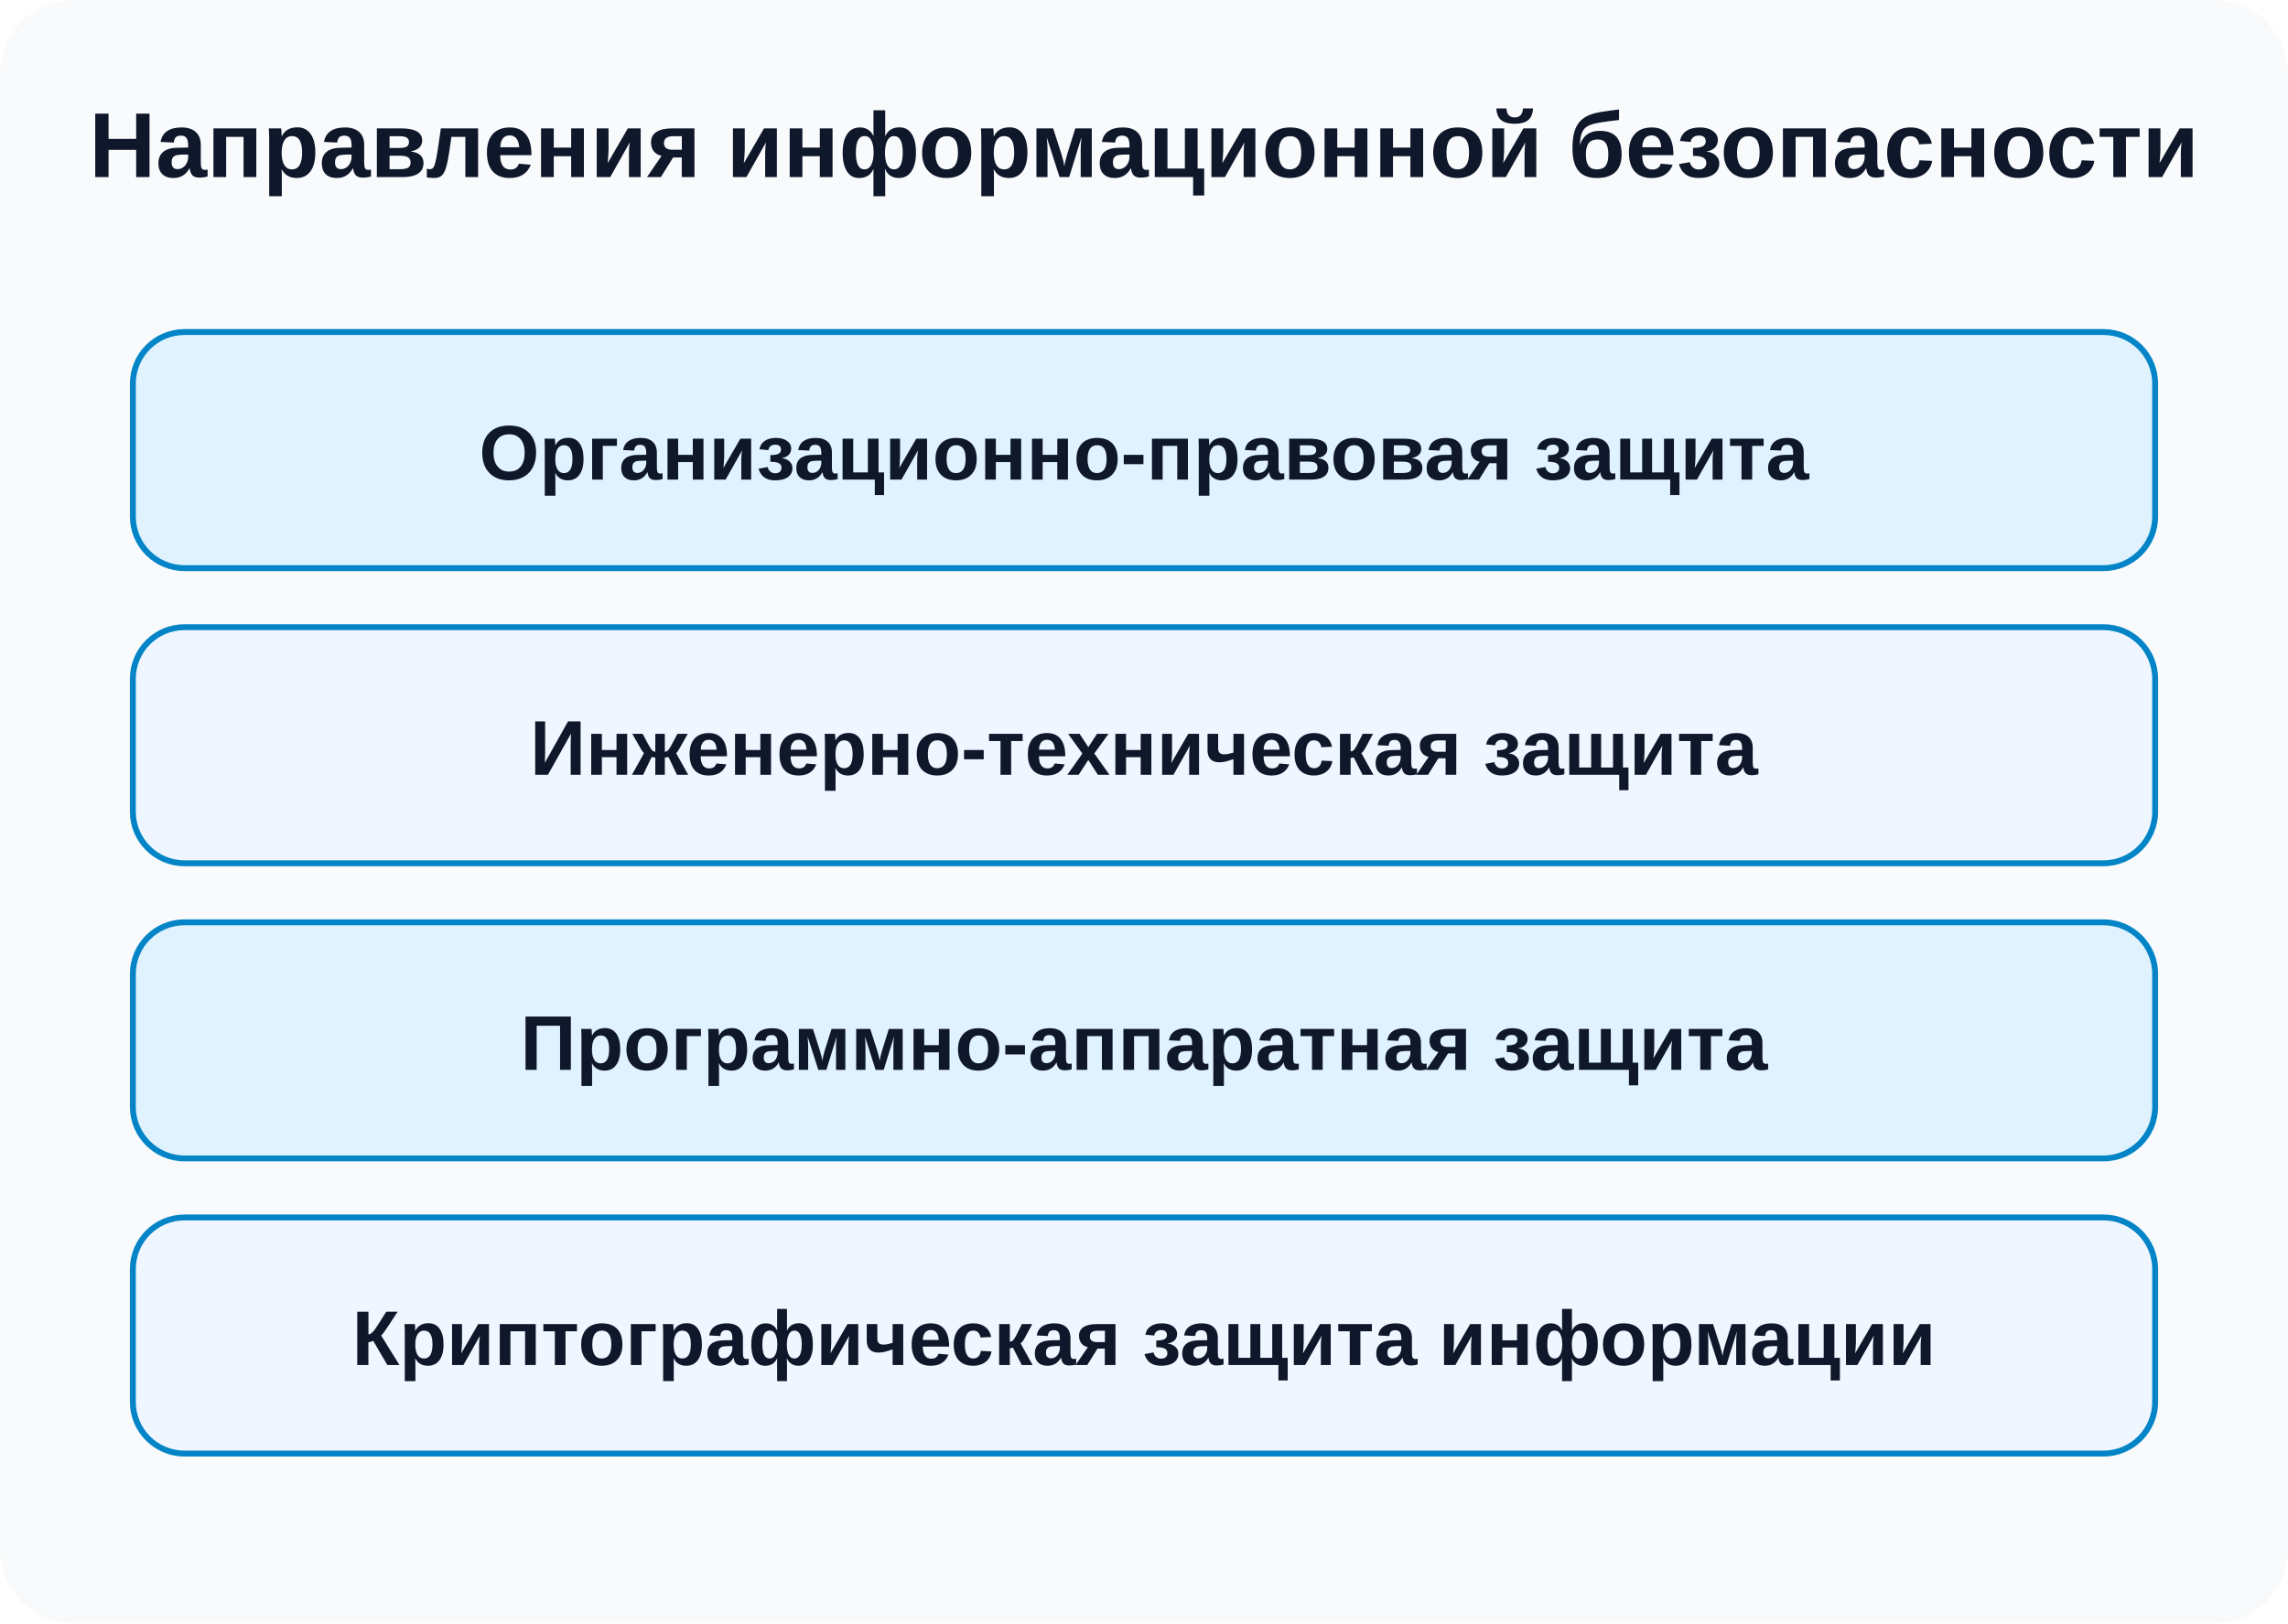
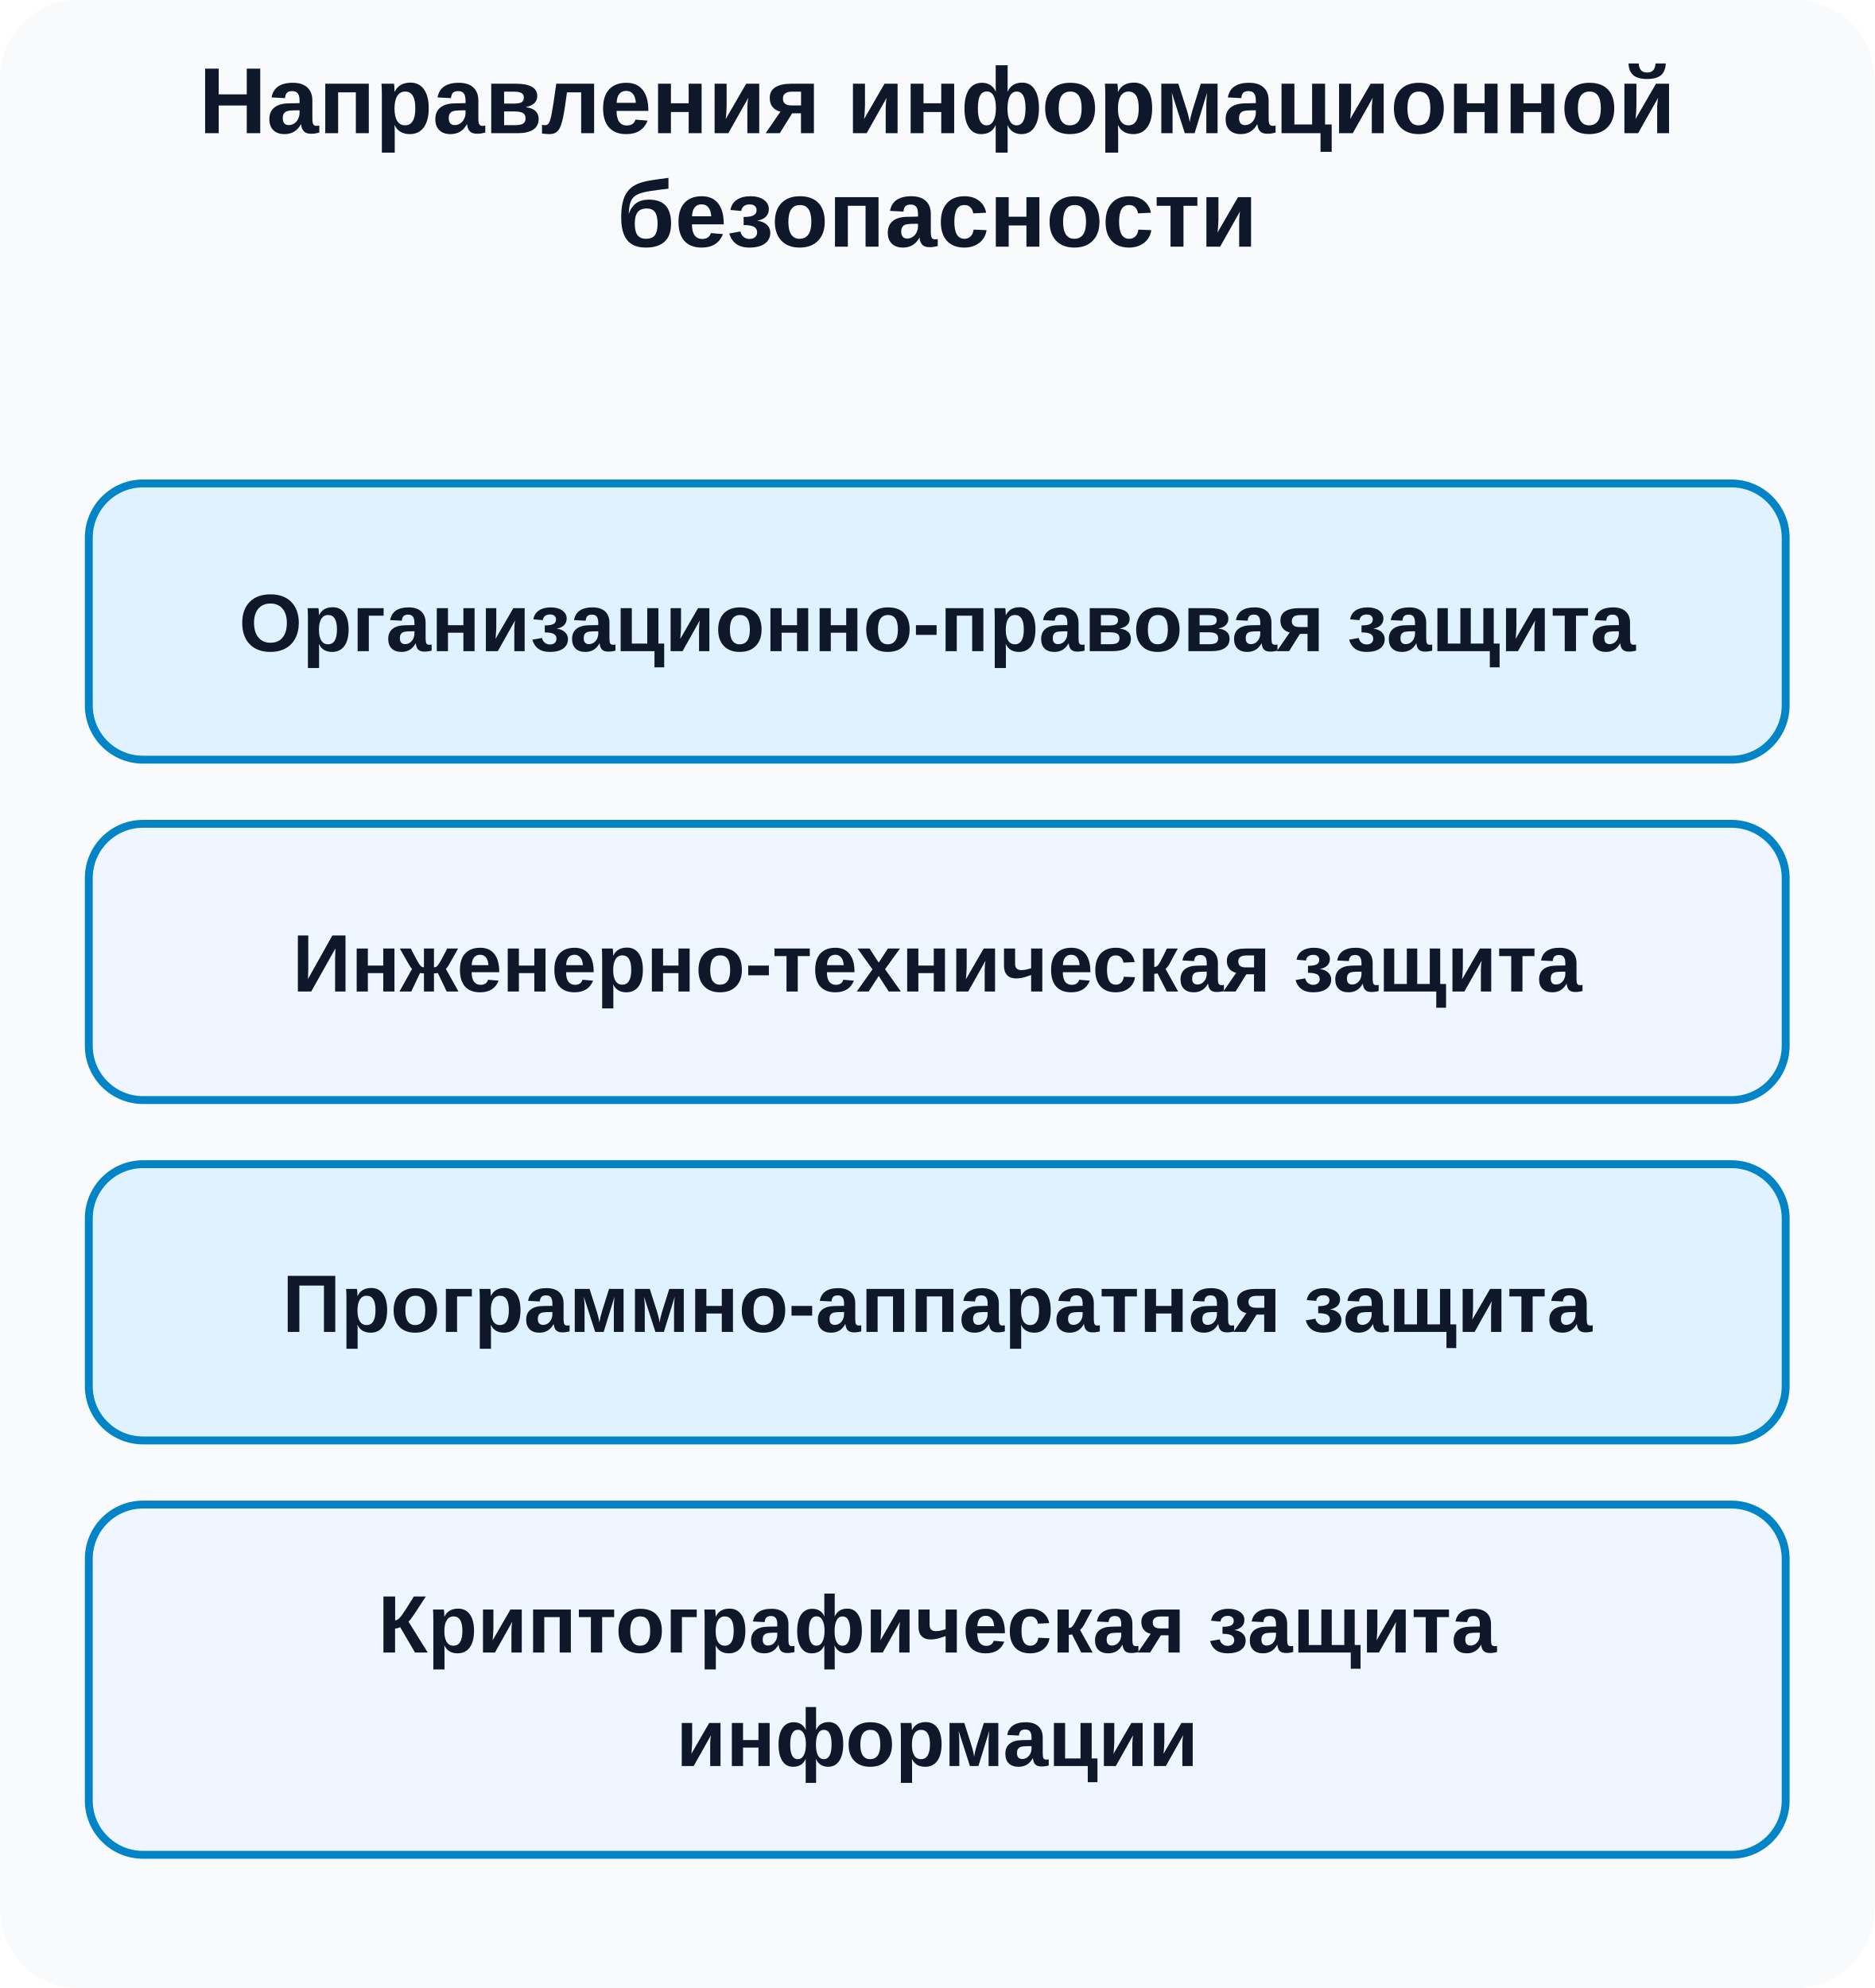
- <svg xmlns="http://www.w3.org/2000/svg" viewBox="0 0 620 440" role="img" aria-labelledby="title desc">
-   <rect width="100%" height="100%" fill="#f8fafc" rx="20" />
-   <text x="310" y="48" fill="#0f172a" text-anchor="middle" font-family="Arial, sans-serif" font-size="25" font-weight="700">Направления информационной безопасности</text>
-   <rect x="36" y="90" width="548" height="64" rx="14" fill="#e0f2fe" stroke="#0284c7" stroke-width="1.6" />
-   <text x="310" y="130" fill="#0f172a" text-anchor="middle" font-family="Arial, sans-serif" font-size="21" font-weight="600">Организационно-правовая защита</text>
-   <rect x="36" y="170" width="548" height="64" rx="14" fill="#eff6ff" stroke="#0284c7" stroke-width="1.6" />
-   <text x="310" y="210" fill="#0f172a" text-anchor="middle" font-family="Arial, sans-serif" font-size="21" font-weight="600">Инженерно-техническая защита</text>
-   <rect x="36" y="250" width="548" height="64" rx="14" fill="#e0f2fe" stroke="#0284c7" stroke-width="1.6" />
-   <text x="310" y="290" fill="#0f172a" text-anchor="middle" font-family="Arial, sans-serif" font-size="21" font-weight="600">Программно-аппаратная защита</text>
-   <rect x="36" y="330" width="548" height="64" rx="14" fill="#eff6ff" stroke="#0284c7" stroke-width="1.6" />
-   <text x="310" y="370" fill="#0f172a" text-anchor="middle" font-family="Arial, sans-serif" font-size="21" font-weight="600">Криптографическая защита информации</text>
+ <svg xmlns="http://www.w3.org/2000/svg" viewBox="0 0 380 403" role="img" aria-labelledby="title desc">
+   <rect width="380" height="403" rx="16" fill="#f8fafc" />
+   <text x="190" y="27" text-anchor="middle" fill="#0f172a" font-family="Arial,DejaVu Sans,sans-serif" font-size="19" font-weight="700">Направления информационной</text>
+   <text x="190" y="50" text-anchor="middle" fill="#0f172a" font-family="Arial,DejaVu Sans,sans-serif" font-size="19" font-weight="700">безопасности</text>
+   <rect x="18" y="98" width="344" height="56" rx="11" fill="#dff2fd" stroke="#0284c7" stroke-width="1.6" />
+   <text x="190" y="132" text-anchor="middle" font-family="Arial,DejaVu Sans,sans-serif" font-size="16.5" font-weight="600" fill="#0f172a">Организационно-правовая защита</text>
+   <rect x="18" y="167" width="344" height="56" rx="11" fill="#eff6ff" stroke="#0284c7" stroke-width="1.6" />
+   <text x="190" y="201" text-anchor="middle" font-family="Arial,DejaVu Sans,sans-serif" font-size="16.5" font-weight="600" fill="#0f172a">Инженерно-техническая защита</text>
+   <rect x="18" y="236" width="344" height="56" rx="11" fill="#dff2fd" stroke="#0284c7" stroke-width="1.6" />
+   <text x="190" y="270" text-anchor="middle" font-family="Arial,DejaVu Sans,sans-serif" font-size="16.5" font-weight="600" fill="#0f172a">Программно-аппаратная защита</text>
+   <rect x="18" y="305" width="344" height="71" rx="11" fill="#eff6ff" stroke="#0284c7" stroke-width="1.6" />
+   <text x="190" y="335" text-anchor="middle" font-family="Arial,DejaVu Sans,sans-serif" font-size="16.5" font-weight="600" fill="#0f172a">Криптографическая защита</text>
+   <text x="190" y="358" text-anchor="middle" font-family="Arial,DejaVu Sans,sans-serif" font-size="16.5" font-weight="600" fill="#0f172a">информации</text>
</svg>
